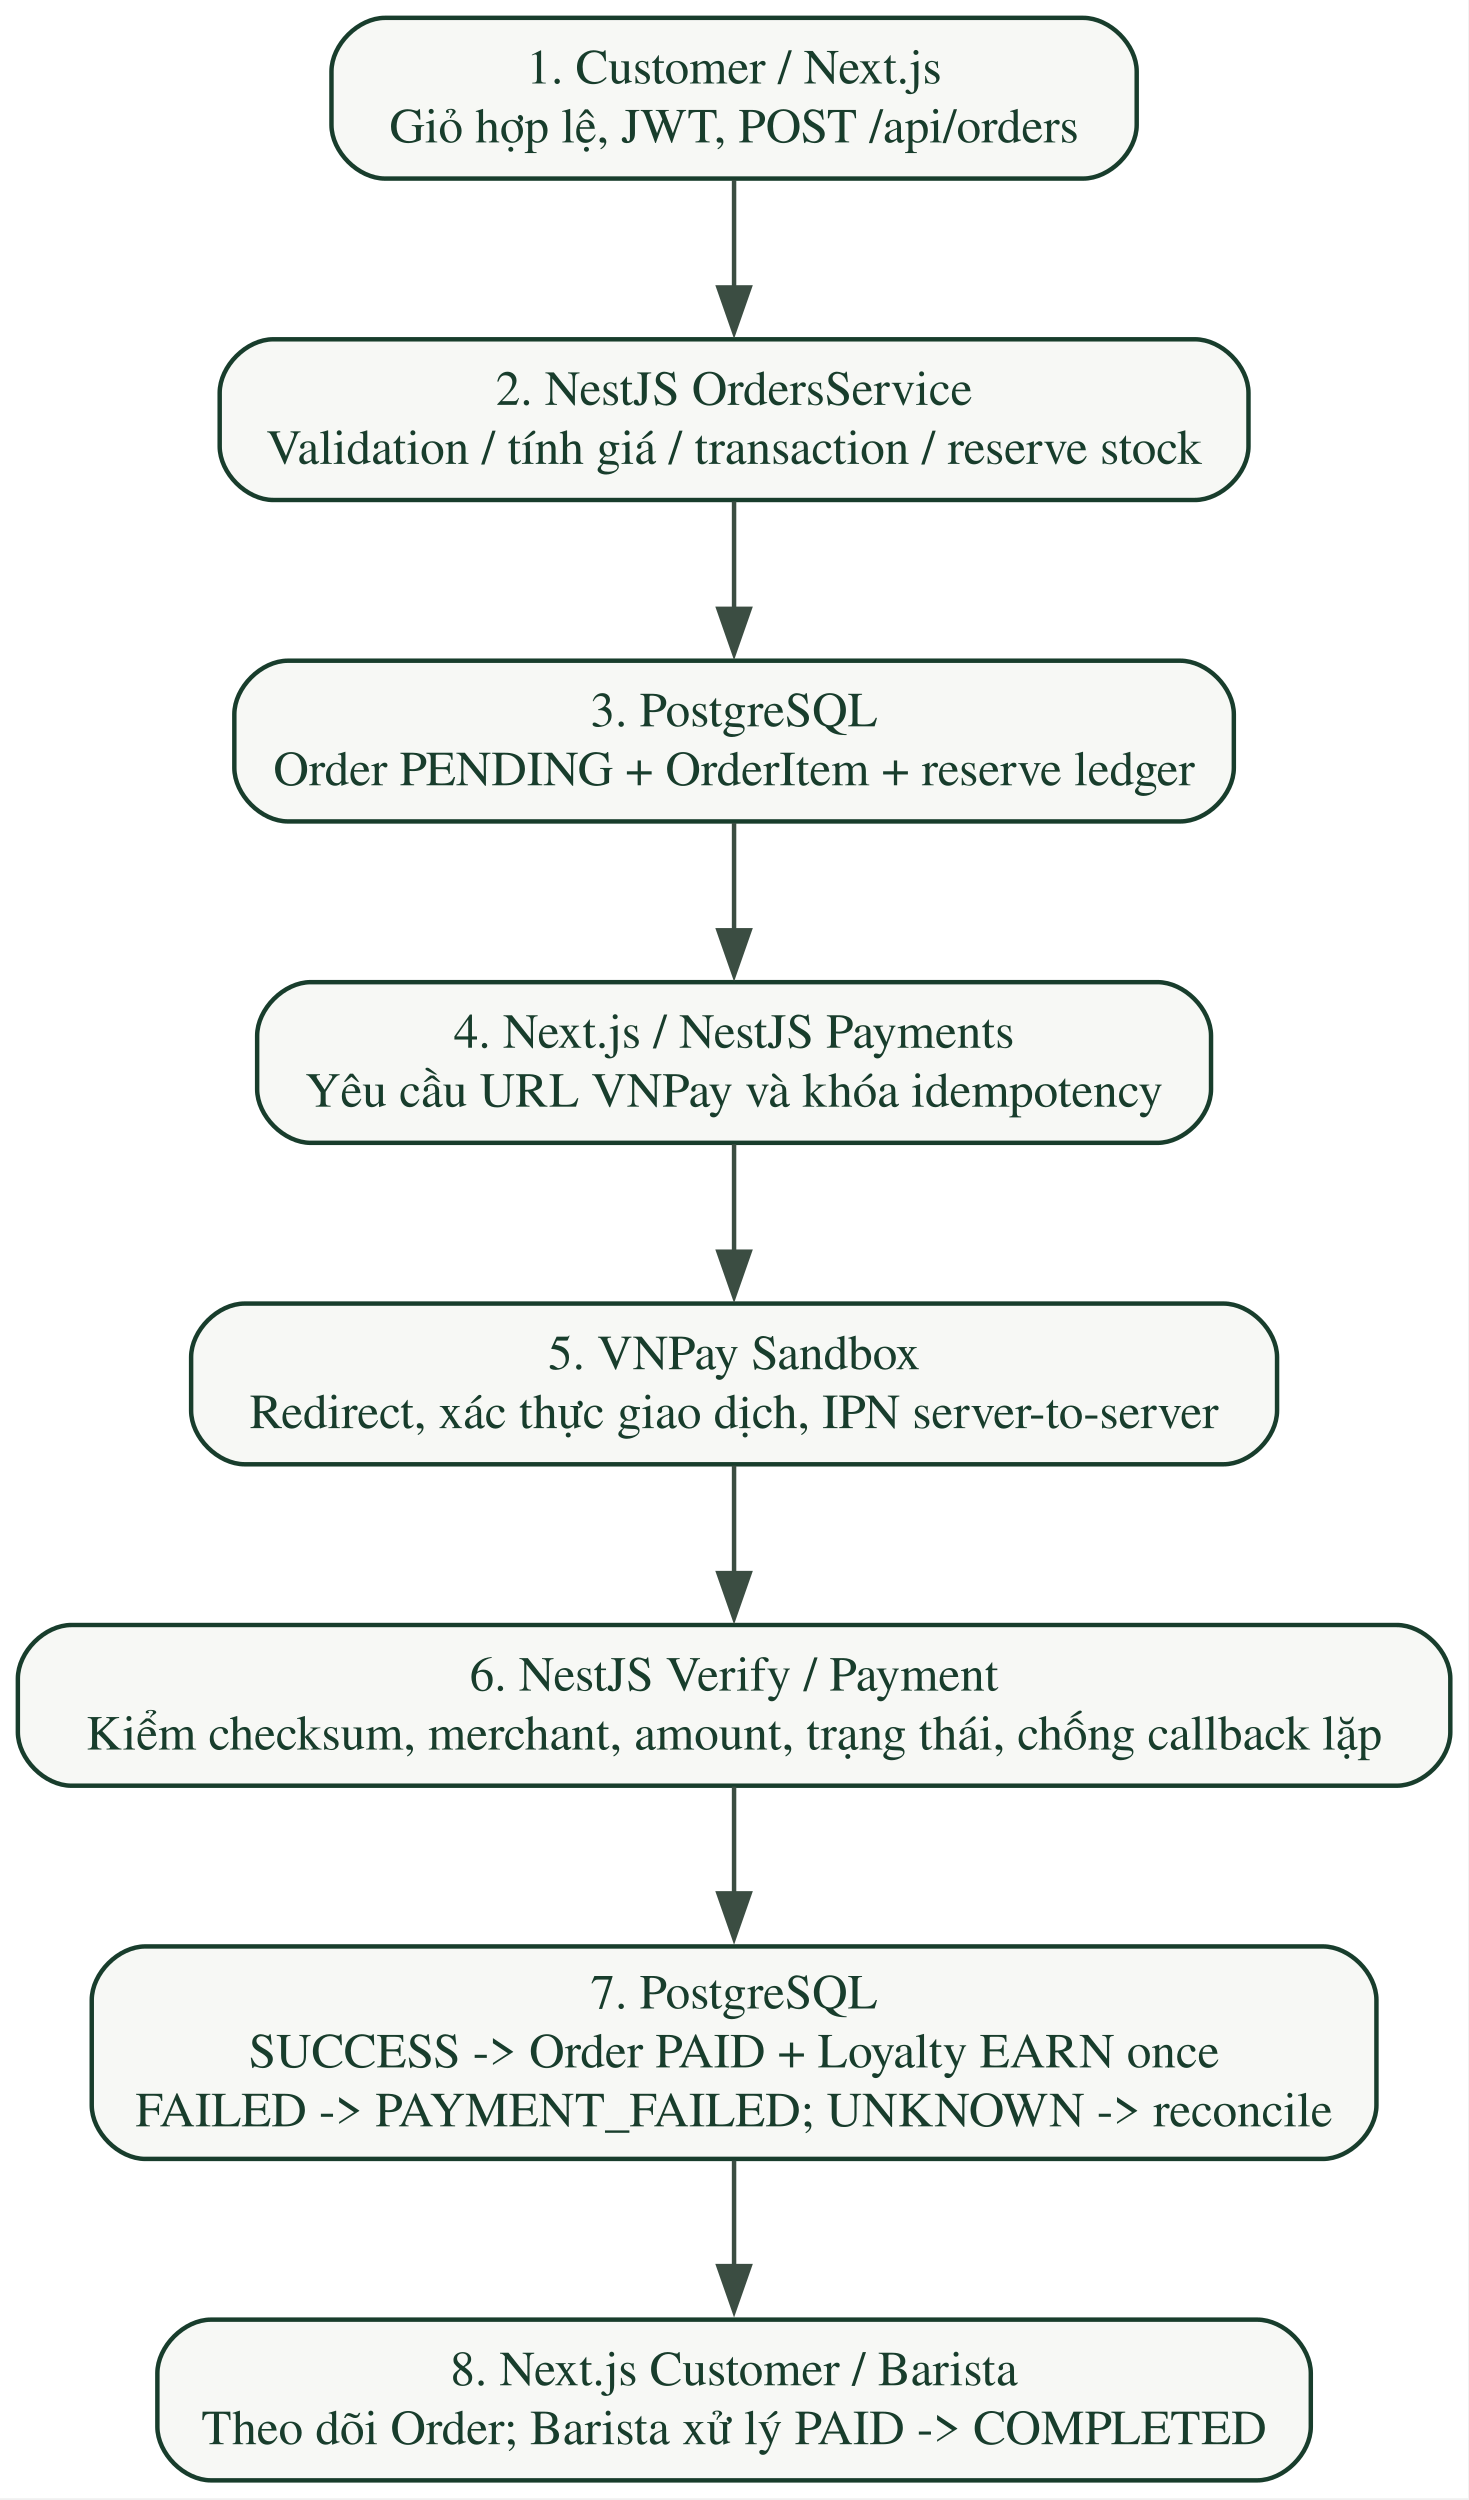
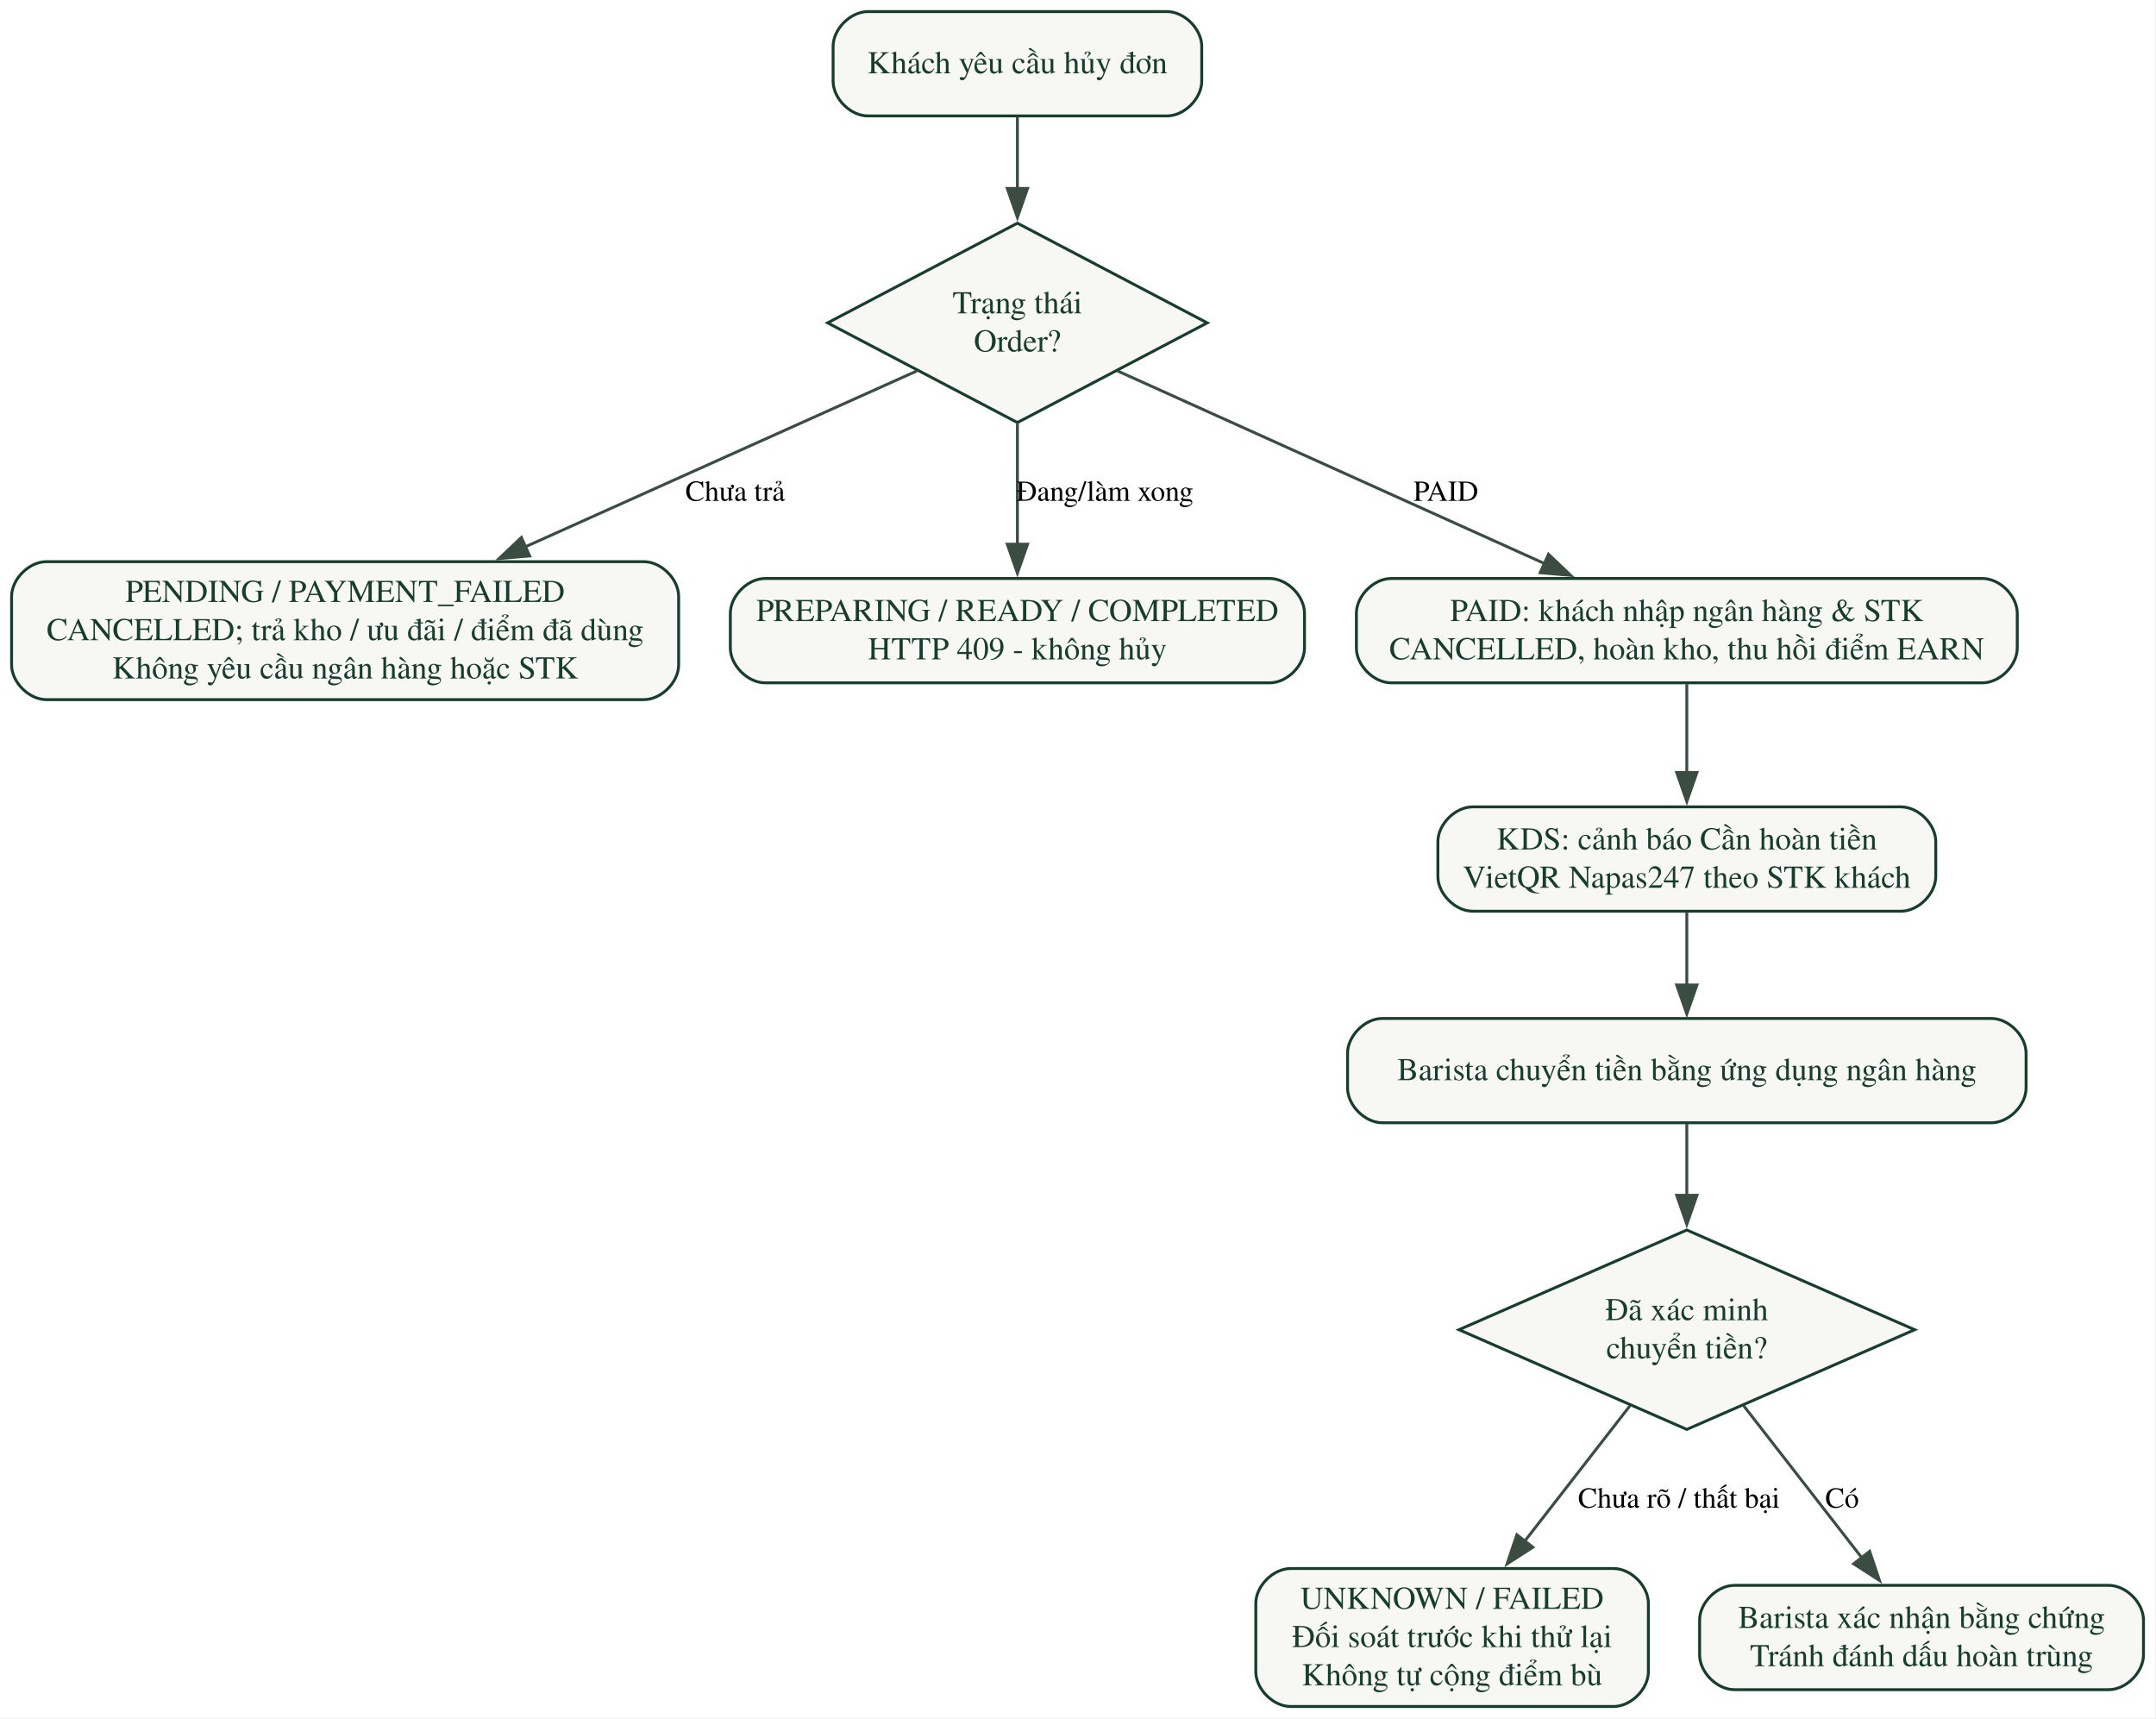
- <svg xmlns="http://www.w3.org/2000/svg" width="329pt" height="560pt" viewBox="0.00 0.00 329.00 560.00">
-   <g id="graph0" class="graph" transform="scale(1 1) rotate(0) translate(4 555.6)">
-     <polygon fill="white" stroke="none" points="-4,4 -4,-555.6 324.87,-555.6 324.87,4 -4,4" />
+ <svg xmlns="http://www.w3.org/2000/svg" width="744pt" height="593pt" viewBox="0.00 0.00 744.00 593.00">
+   <g id="graph0" class="graph" transform="scale(1 1) rotate(0) translate(4 588.8)">
+     <polygon fill="white" stroke="none" points="-4,4 -4,-588.8 739.68,-588.8 739.68,4 -4,4" />
    <g id="node1" class="node">
-       <path fill="#f7f8f5" stroke="#183d2c" d="M238.62,-551.6C238.62,-551.6 82.25,-551.6 82.25,-551.6 76.25,-551.6 70.25,-545.6 70.25,-539.6 70.25,-539.6 70.25,-527.6 70.25,-527.6 70.25,-521.6 76.25,-515.6 82.25,-515.6 82.25,-515.6 238.62,-515.6 238.62,-515.6 244.62,-515.6 250.62,-521.6 250.62,-527.6 250.62,-527.6 250.62,-539.6 250.62,-539.6 250.62,-545.6 244.62,-551.6 238.62,-551.6" />
-       <text xml:space="preserve" text-anchor="middle" x="160.43" y="-536.9" font-family="Times,serif" font-size="11.00" fill="#183d2c">1. Customer / Next.js</text>
-       <text xml:space="preserve" text-anchor="middle" x="160.43" y="-523.7" font-family="Times,serif" font-size="11.00" fill="#183d2c">Giỏ hợp lệ, JWT, POST /api/orders</text>
+       <path fill="#f7f8f5" stroke="#183d2c" d="M398.7,-584.8C398.7,-584.8 295.49,-584.8 295.49,-584.8 289.49,-584.8 283.49,-578.8 283.49,-572.8 283.49,-572.8 283.49,-560.8 283.49,-560.8 283.49,-554.8 289.49,-548.8 295.49,-548.8 295.49,-548.8 398.7,-548.8 398.7,-548.8 404.7,-548.8 410.7,-554.8 410.7,-560.8 410.7,-560.8 410.7,-572.8 410.7,-572.8 410.7,-578.8 404.7,-584.8 398.7,-584.8" />
+       <text xml:space="preserve" text-anchor="middle" x="347.09" y="-563.5" font-family="Times,serif" font-size="11.00" fill="#183d2c">Khách yêu cầu hủy đơn</text>
    </g>
    <g id="node2" class="node">
-       <path fill="#f7f8f5" stroke="#183d2c" d="M263.66,-479.6C263.66,-479.6 57.21,-479.6 57.21,-479.6 51.21,-479.6 45.21,-473.6 45.21,-467.6 45.21,-467.6 45.21,-455.6 45.21,-455.6 45.21,-449.6 51.21,-443.6 57.21,-443.6 57.21,-443.6 263.66,-443.6 263.66,-443.6 269.66,-443.6 275.66,-449.6 275.66,-455.6 275.66,-455.6 275.66,-467.6 275.66,-467.6 275.66,-473.6 269.66,-479.6 263.66,-479.6" />
-       <text xml:space="preserve" text-anchor="middle" x="160.43" y="-464.9" font-family="Times,serif" font-size="11.00" fill="#183d2c">2. NestJS OrdersService</text>
-       <text xml:space="preserve" text-anchor="middle" x="160.43" y="-451.7" font-family="Times,serif" font-size="11.00" fill="#183d2c">Validation / tính giá / transaction / reserve stock</text>
+       <polygon fill="#f7f8f5" stroke="#183d2c" points="347.09,-511.8 281.6,-477.4 347.09,-443 412.59,-477.4 347.09,-511.8" />
+       <text xml:space="preserve" text-anchor="middle" x="347.09" y="-480.7" font-family="Times,serif" font-size="11.00" fill="#183d2c">Trạng thái</text>
+       <text xml:space="preserve" text-anchor="middle" x="347.09" y="-467.5" font-family="Times,serif" font-size="11.00" fill="#183d2c">Order?</text>
    </g>
    <g id="edge1" class="edge">
-       <path fill="none" stroke="#3b4d42" d="M160.43,-515.3C160.43,-508.01 160.43,-499.33 160.43,-491.14" />
-       <polygon fill="#3b4d42" stroke="#3b4d42" points="163.93,-491.22 160.43,-481.22 156.93,-491.22 163.93,-491.22" />
+       <path fill="none" stroke="#3b4d42" d="M347.09,-548.53C347.09,-541.26 347.09,-532.42 347.09,-523.5" />
+       <polygon fill="#3b4d42" stroke="#3b4d42" points="350.59,-523.78 347.09,-513.78 343.59,-523.78 350.59,-523.78" />
    </g>
    <g id="node3" class="node">
-       <path fill="#f7f8f5" stroke="#183d2c" d="M260.38,-407.6C260.38,-407.6 60.49,-407.6 60.49,-407.6 54.49,-407.6 48.49,-401.6 48.49,-395.6 48.49,-395.6 48.49,-383.6 48.49,-383.6 48.49,-377.6 54.49,-371.6 60.49,-371.6 60.49,-371.6 260.38,-371.6 260.38,-371.6 266.38,-371.6 272.38,-377.6 272.38,-383.6 272.38,-383.6 272.38,-395.6 272.38,-395.6 272.38,-401.6 266.38,-407.6 260.38,-407.6" />
-       <text xml:space="preserve" text-anchor="middle" x="160.43" y="-392.9" font-family="Times,serif" font-size="11.00" fill="#183d2c">3. PostgreSQL</text>
-       <text xml:space="preserve" text-anchor="middle" x="160.43" y="-379.7" font-family="Times,serif" font-size="11.00" fill="#183d2c">Order PENDING + OrderItem + reserve ledger</text>
+       <path fill="#f7f8f5" stroke="#183d2c" d="M218.19,-395C218.19,-395 12,-395 12,-395 6,-395 0,-389 0,-383 0,-383 0,-359.4 0,-359.4 0,-353.4 6,-347.4 12,-347.4 12,-347.4 218.19,-347.4 218.19,-347.4 224.19,-347.4 230.19,-353.4 230.19,-359.4 230.19,-359.4 230.19,-383 230.19,-383 230.19,-389 224.19,-395 218.19,-395" />
+       <text xml:space="preserve" text-anchor="middle" x="115.09" y="-381.1" font-family="Times,serif" font-size="11.00" fill="#183d2c">PENDING / PAYMENT_FAILED</text>
+       <text xml:space="preserve" text-anchor="middle" x="115.09" y="-367.9" font-family="Times,serif" font-size="11.00" fill="#183d2c">CANCELLED; trả kho / ưu đãi / điểm đã dùng</text>
+       <text xml:space="preserve" text-anchor="middle" x="115.09" y="-354.7" font-family="Times,serif" font-size="11.00" fill="#183d2c">Không yêu cầu ngân hàng hoặc STK</text>
    </g>
    <g id="edge2" class="edge">
-       <path fill="none" stroke="#3b4d42" d="M160.43,-443.3C160.43,-436.01 160.43,-427.33 160.43,-419.14" />
-       <polygon fill="#3b4d42" stroke="#3b4d42" points="163.93,-419.22 160.43,-409.22 156.93,-419.22 163.93,-419.22" />
+       <path fill="none" stroke="#3b4d42" d="M312.36,-460.8C276.74,-444.8 220.58,-419.58 177.28,-400.13" />
+       <polygon fill="#3b4d42" stroke="#3b4d42" points="178.79,-396.97 168.23,-396.07 175.92,-403.36 178.79,-396.97" />
+       <text xml:space="preserve" text-anchor="middle" x="249.7" y="-416" font-family="Times,serif" font-size="10.00">Chưa trả</text>
    </g>
    <g id="node4" class="node">
-       <path fill="#f7f8f5" stroke="#183d2c" d="M255.27,-335.6C255.27,-335.6 65.6,-335.6 65.6,-335.6 59.6,-335.6 53.6,-329.6 53.6,-323.6 53.6,-323.6 53.6,-311.6 53.6,-311.6 53.6,-305.6 59.6,-299.6 65.6,-299.6 65.6,-299.6 255.27,-299.6 255.27,-299.6 261.27,-299.6 267.27,-305.6 267.27,-311.6 267.27,-311.6 267.27,-323.6 267.27,-323.6 267.27,-329.6 261.27,-335.6 255.27,-335.6" />
-       <text xml:space="preserve" text-anchor="middle" x="160.43" y="-320.9" font-family="Times,serif" font-size="11.00" fill="#183d2c">4. Next.js / NestJS Payments</text>
-       <text xml:space="preserve" text-anchor="middle" x="160.43" y="-307.7" font-family="Times,serif" font-size="11.00" fill="#183d2c">Yêu cầu URL VNPay và khóa idempotency</text>
+       <path fill="#f7f8f5" stroke="#183d2c" d="M434.16,-389.2C434.16,-389.2 260.03,-389.2 260.03,-389.2 254.03,-389.2 248.03,-383.2 248.03,-377.2 248.03,-377.2 248.03,-365.2 248.03,-365.2 248.03,-359.2 254.03,-353.2 260.03,-353.2 260.03,-353.2 434.16,-353.2 434.16,-353.2 440.16,-353.2 446.16,-359.2 446.16,-365.2 446.16,-365.2 446.16,-377.2 446.16,-377.2 446.16,-383.2 440.16,-389.2 434.16,-389.2" />
+       <text xml:space="preserve" text-anchor="middle" x="347.09" y="-374.5" font-family="Times,serif" font-size="11.00" fill="#183d2c">PREPARING / READY / COMPLETED</text>
+       <text xml:space="preserve" text-anchor="middle" x="347.09" y="-361.3" font-family="Times,serif" font-size="11.00" fill="#183d2c">HTTP 409 - không hủy</text>
    </g>
    <g id="edge3" class="edge">
-       <path fill="none" stroke="#3b4d42" d="M160.43,-371.3C160.43,-364.01 160.43,-355.33 160.43,-347.14" />
-       <polygon fill="#3b4d42" stroke="#3b4d42" points="163.93,-347.22 160.43,-337.22 156.93,-347.22 163.93,-347.22" />
+       <path fill="none" stroke="#3b4d42" d="M347.09,-442.57C347.09,-429.15 347.09,-413.88 347.09,-401" />
+       <polygon fill="#3b4d42" stroke="#3b4d42" points="350.59,-401.04 347.09,-391.04 343.59,-401.04 350.59,-401.04" />
+       <text xml:space="preserve" text-anchor="middle" x="377.23" y="-416" font-family="Times,serif" font-size="10.00">Đang/làm xong</text>
    </g>
    <g id="node5" class="node">
-       <path fill="#f7f8f5" stroke="#183d2c" d="M270.06,-263.6C270.06,-263.6 50.81,-263.6 50.81,-263.6 44.81,-263.6 38.81,-257.6 38.81,-251.6 38.81,-251.6 38.81,-239.6 38.81,-239.6 38.81,-233.6 44.81,-227.6 50.81,-227.6 50.81,-227.6 270.06,-227.6 270.06,-227.6 276.06,-227.6 282.06,-233.6 282.06,-239.6 282.06,-239.6 282.06,-251.6 282.06,-251.6 282.06,-257.6 276.06,-263.6 270.06,-263.6" />
-       <text xml:space="preserve" text-anchor="middle" x="160.43" y="-248.9" font-family="Times,serif" font-size="11.00" fill="#183d2c">5. VNPay Sandbox</text>
-       <text xml:space="preserve" text-anchor="middle" x="160.43" y="-235.7" font-family="Times,serif" font-size="11.00" fill="#183d2c">Redirect, xác thực giao dịch, IPN server-to-server</text>
+       <path fill="#f7f8f5" stroke="#183d2c" d="M680.12,-389.2C680.12,-389.2 476.07,-389.2 476.07,-389.2 470.07,-389.2 464.07,-383.2 464.07,-377.2 464.07,-377.2 464.07,-365.2 464.07,-365.2 464.07,-359.2 470.07,-353.2 476.07,-353.2 476.07,-353.2 680.12,-353.2 680.12,-353.2 686.12,-353.2 692.12,-359.2 692.12,-365.2 692.12,-365.2 692.12,-377.2 692.12,-377.2 692.12,-383.2 686.12,-389.2 680.12,-389.2" />
+       <text xml:space="preserve" text-anchor="middle" x="578.09" y="-374.5" font-family="Times,serif" font-size="11.00" fill="#183d2c">PAID: khách nhập ngân hàng &amp; STK</text>
+       <text xml:space="preserve" text-anchor="middle" x="578.09" y="-361.3" font-family="Times,serif" font-size="11.00" fill="#183d2c">CANCELLED, hoàn kho, thu hồi điểm EARN</text>
    </g>
    <g id="edge4" class="edge">
-       <path fill="none" stroke="#3b4d42" d="M160.43,-299.3C160.43,-292.01 160.43,-283.33 160.43,-275.14" />
-       <polygon fill="#3b4d42" stroke="#3b4d42" points="163.93,-275.22 160.43,-265.22 156.93,-275.22 163.93,-275.22" />
+       <path fill="none" stroke="#3b4d42" d="M381.68,-460.8C420.83,-443.14 484.91,-414.24 529.17,-394.27" />
+       <polygon fill="#3b4d42" stroke="#3b4d42" points="530.36,-397.57 538.03,-390.27 527.48,-391.19 530.36,-397.57" />
+       <text xml:space="preserve" text-anchor="middle" x="494.95" y="-416" font-family="Times,serif" font-size="10.00">PAID</text>
    </g>
    <g id="node6" class="node">
-       <path fill="#f7f8f5" stroke="#183d2c" d="M308.87,-191.6C308.87,-191.6 12,-191.6 12,-191.6 6,-191.6 0,-185.6 0,-179.6 0,-179.6 0,-167.6 0,-167.6 0,-161.6 6,-155.6 12,-155.6 12,-155.6 308.87,-155.6 308.87,-155.6 314.87,-155.6 320.87,-161.6 320.87,-167.6 320.87,-167.6 320.87,-179.6 320.87,-179.6 320.87,-185.6 314.87,-191.6 308.87,-191.6" />
-       <text xml:space="preserve" text-anchor="middle" x="160.43" y="-176.9" font-family="Times,serif" font-size="11.00" fill="#183d2c">6. NestJS Verify / Payment</text>
-       <text xml:space="preserve" text-anchor="middle" x="160.43" y="-163.7" font-family="Times,serif" font-size="11.00" fill="#183d2c">Kiểm checksum, merchant, amount, trạng thái, chống callback lặp</text>
+       <path fill="#f7f8f5" stroke="#183d2c" d="M652,-310.4C652,-310.4 504.19,-310.4 504.19,-310.4 498.19,-310.4 492.19,-304.4 492.19,-298.4 492.19,-298.4 492.19,-286.4 492.19,-286.4 492.19,-280.4 498.19,-274.4 504.19,-274.4 504.19,-274.4 652,-274.4 652,-274.4 658,-274.4 664,-280.4 664,-286.4 664,-286.4 664,-298.4 664,-298.4 664,-304.4 658,-310.4 652,-310.4" />
+       <text xml:space="preserve" text-anchor="middle" x="578.09" y="-295.7" font-family="Times,serif" font-size="11.00" fill="#183d2c">KDS: cảnh báo Cần hoàn tiền</text>
+       <text xml:space="preserve" text-anchor="middle" x="578.09" y="-282.5" font-family="Times,serif" font-size="11.00" fill="#183d2c">VietQR Napas247 theo STK khách</text>
    </g>
    <g id="edge5" class="edge">
-       <path fill="none" stroke="#3b4d42" d="M160.43,-227.3C160.43,-220.01 160.43,-211.33 160.43,-203.14" />
-       <polygon fill="#3b4d42" stroke="#3b4d42" points="163.93,-203.22 160.43,-193.22 156.93,-203.22 163.93,-203.22" />
+       <path fill="none" stroke="#3b4d42" d="M578.09,-352.77C578.09,-343.74 578.09,-332.47 578.09,-322.19" />
+       <polygon fill="#3b4d42" stroke="#3b4d42" points="581.59,-322.27 578.09,-312.27 574.59,-322.27 581.59,-322.27" />
    </g>
    <g id="node7" class="node">
-       <path fill="#f7f8f5" stroke="#183d2c" d="M292.32,-119.6C292.32,-119.6 28.55,-119.6 28.55,-119.6 22.55,-119.6 16.55,-113.6 16.55,-107.6 16.55,-107.6 16.55,-84 16.55,-84 16.55,-78 22.55,-72 28.55,-72 28.55,-72 292.32,-72 292.32,-72 298.32,-72 304.32,-78 304.32,-84 304.32,-84 304.32,-107.6 304.32,-107.6 304.32,-113.6 298.32,-119.6 292.32,-119.6" />
-       <text xml:space="preserve" text-anchor="middle" x="160.43" y="-105.7" font-family="Times,serif" font-size="11.00" fill="#183d2c">7. PostgreSQL</text>
-       <text xml:space="preserve" text-anchor="middle" x="160.43" y="-92.5" font-family="Times,serif" font-size="11.00" fill="#183d2c">SUCCESS -&gt; Order PAID + Loyalty EARN once</text>
-       <text xml:space="preserve" text-anchor="middle" x="160.43" y="-79.3" font-family="Times,serif" font-size="11.00" fill="#183d2c">FAILED -&gt; PAYMENT_FAILED; UNKNOWN -&gt; reconcile</text>
+       <path fill="#f7f8f5" stroke="#183d2c" d="M683.17,-237.4C683.17,-237.4 473.02,-237.4 473.02,-237.4 467.02,-237.4 461.02,-231.4 461.02,-225.4 461.02,-225.4 461.02,-213.4 461.02,-213.4 461.02,-207.4 467.02,-201.4 473.02,-201.4 473.02,-201.4 683.17,-201.4 683.17,-201.4 689.17,-201.4 695.17,-207.4 695.17,-213.4 695.17,-213.4 695.17,-225.4 695.17,-225.4 695.17,-231.4 689.17,-237.4 683.17,-237.4" />
+       <text xml:space="preserve" text-anchor="middle" x="578.09" y="-216.1" font-family="Times,serif" font-size="11.00" fill="#183d2c">Barista chuyển tiền bằng ứng dụng ngân hàng</text>
    </g>
    <g id="edge6" class="edge">
-       <path fill="none" stroke="#3b4d42" d="M160.43,-155.4C160.43,-148.27 160.43,-139.74 160.43,-131.42" />
-       <polygon fill="#3b4d42" stroke="#3b4d42" points="163.93,-131.48 160.43,-121.48 156.93,-131.48 163.93,-131.48" />
+       <path fill="none" stroke="#3b4d42" d="M578.09,-274.21C578.09,-266.63 578.09,-257.5 578.09,-248.94" />
+       <polygon fill="#3b4d42" stroke="#3b4d42" points="581.59,-248.94 578.09,-238.94 574.59,-248.94 581.59,-248.94" />
    </g>
    <g id="node8" class="node">
-       <path fill="#f7f8f5" stroke="#183d2c" d="M277.62,-36C277.62,-36 43.25,-36 43.25,-36 37.25,-36 31.25,-30 31.25,-24 31.25,-24 31.25,-12 31.25,-12 31.25,-6 37.25,0 43.25,0 43.25,0 277.62,0 277.62,0 283.62,0 289.62,-6 289.62,-12 289.62,-12 289.62,-24 289.62,-24 289.62,-30 283.62,-36 277.62,-36" />
-       <text xml:space="preserve" text-anchor="middle" x="160.43" y="-21.3" font-family="Times,serif" font-size="11.00" fill="#183d2c">8. Next.js Customer / Barista</text>
-       <text xml:space="preserve" text-anchor="middle" x="160.43" y="-8.1" font-family="Times,serif" font-size="11.00" fill="#183d2c">Theo dõi Order; Barista xử lý PAID -&gt; COMPLETED</text>
+       <polygon fill="#f7f8f5" stroke="#183d2c" points="578.09,-164.4 499.47,-130 578.09,-95.6 656.72,-130 578.09,-164.4" />
+       <text xml:space="preserve" text-anchor="middle" x="578.09" y="-133.3" font-family="Times,serif" font-size="11.00" fill="#183d2c">Đã xác minh</text>
+       <text xml:space="preserve" text-anchor="middle" x="578.09" y="-120.1" font-family="Times,serif" font-size="11.00" fill="#183d2c">chuyển tiền?</text>
    </g>
    <g id="edge7" class="edge">
-       <path fill="none" stroke="#3b4d42" d="M160.43,-71.65C160.43,-64.13 160.43,-55.69 160.43,-47.82" />
-       <polygon fill="#3b4d42" stroke="#3b4d42" points="163.93,-47.99 160.43,-37.99 156.93,-47.99 163.93,-47.99" />
+       <path fill="none" stroke="#3b4d42" d="M578.09,-201.13C578.09,-193.86 578.09,-185.02 578.09,-176.1" />
+       <polygon fill="#3b4d42" stroke="#3b4d42" points="581.59,-176.38 578.09,-166.38 574.59,-176.38 581.59,-176.38" />
+     </g>
+     <g id="node9" class="node">
+       <path fill="#f7f8f5" stroke="#183d2c" d="M552.83,-47.6C552.83,-47.6 441.36,-47.6 441.36,-47.6 435.36,-47.6 429.36,-41.6 429.36,-35.6 429.36,-35.6 429.36,-12 429.36,-12 429.36,-6 435.36,0 441.36,0 441.36,0 552.83,0 552.83,0 558.83,0 564.83,-6 564.83,-12 564.83,-12 564.83,-35.6 564.83,-35.6 564.83,-41.6 558.83,-47.6 552.83,-47.6" />
+       <text xml:space="preserve" text-anchor="middle" x="497.09" y="-33.7" font-family="Times,serif" font-size="11.00" fill="#183d2c">UNKNOWN / FAILED</text>
+       <text xml:space="preserve" text-anchor="middle" x="497.09" y="-20.5" font-family="Times,serif" font-size="11.00" fill="#183d2c">Đối soát trước khi thử lại</text>
+       <text xml:space="preserve" text-anchor="middle" x="497.09" y="-7.3" font-family="Times,serif" font-size="11.00" fill="#183d2c">Không tự cộng điểm bù</text>
+     </g>
+     <g id="edge8" class="edge">
+       <path fill="none" stroke="#3b4d42" d="M558.49,-103.78C547.55,-89.71 533.82,-72.05 522.12,-56.99" />
+       <polygon fill="#3b4d42" stroke="#3b4d42" points="524.97,-54.95 516.07,-49.21 519.44,-59.25 524.97,-54.95" />
+       <text xml:space="preserve" text-anchor="middle" x="575.37" y="-68.6" font-family="Times,serif" font-size="10.00">Chưa rõ / thất bại</text>
+     </g>
+     <g id="node10" class="node">
+       <path fill="#f7f8f5" stroke="#183d2c" d="M723.68,-41.8C723.68,-41.8 594.51,-41.8 594.51,-41.8 588.51,-41.8 582.51,-35.8 582.51,-29.8 582.51,-29.8 582.51,-17.8 582.51,-17.8 582.51,-11.8 588.51,-5.8 594.51,-5.8 594.51,-5.8 723.68,-5.8 723.68,-5.8 729.68,-5.8 735.68,-11.8 735.68,-17.8 735.68,-17.8 735.68,-29.8 735.68,-29.8 735.68,-35.8 729.68,-41.8 723.68,-41.8" />
+       <text xml:space="preserve" text-anchor="middle" x="659.09" y="-27.1" font-family="Times,serif" font-size="11.00" fill="#183d2c">Barista xác nhận bằng chứng</text>
+       <text xml:space="preserve" text-anchor="middle" x="659.09" y="-13.9" font-family="Times,serif" font-size="11.00" fill="#183d2c">Tránh đánh dấu hoàn trùng</text>
+     </g>
+     <g id="edge9" class="edge">
+       <path fill="none" stroke="#3b4d42" d="M597.7,-103.78C610.07,-87.87 626.02,-67.35 638.56,-51.22" />
+       <polygon fill="#3b4d42" stroke="#3b4d42" points="641.19,-53.53 644.57,-43.49 635.67,-49.23 641.19,-53.53" />
+       <text xml:space="preserve" text-anchor="middle" x="631.68" y="-68.6" font-family="Times,serif" font-size="10.00">Có</text>
    </g>
  </g>
</svg>
